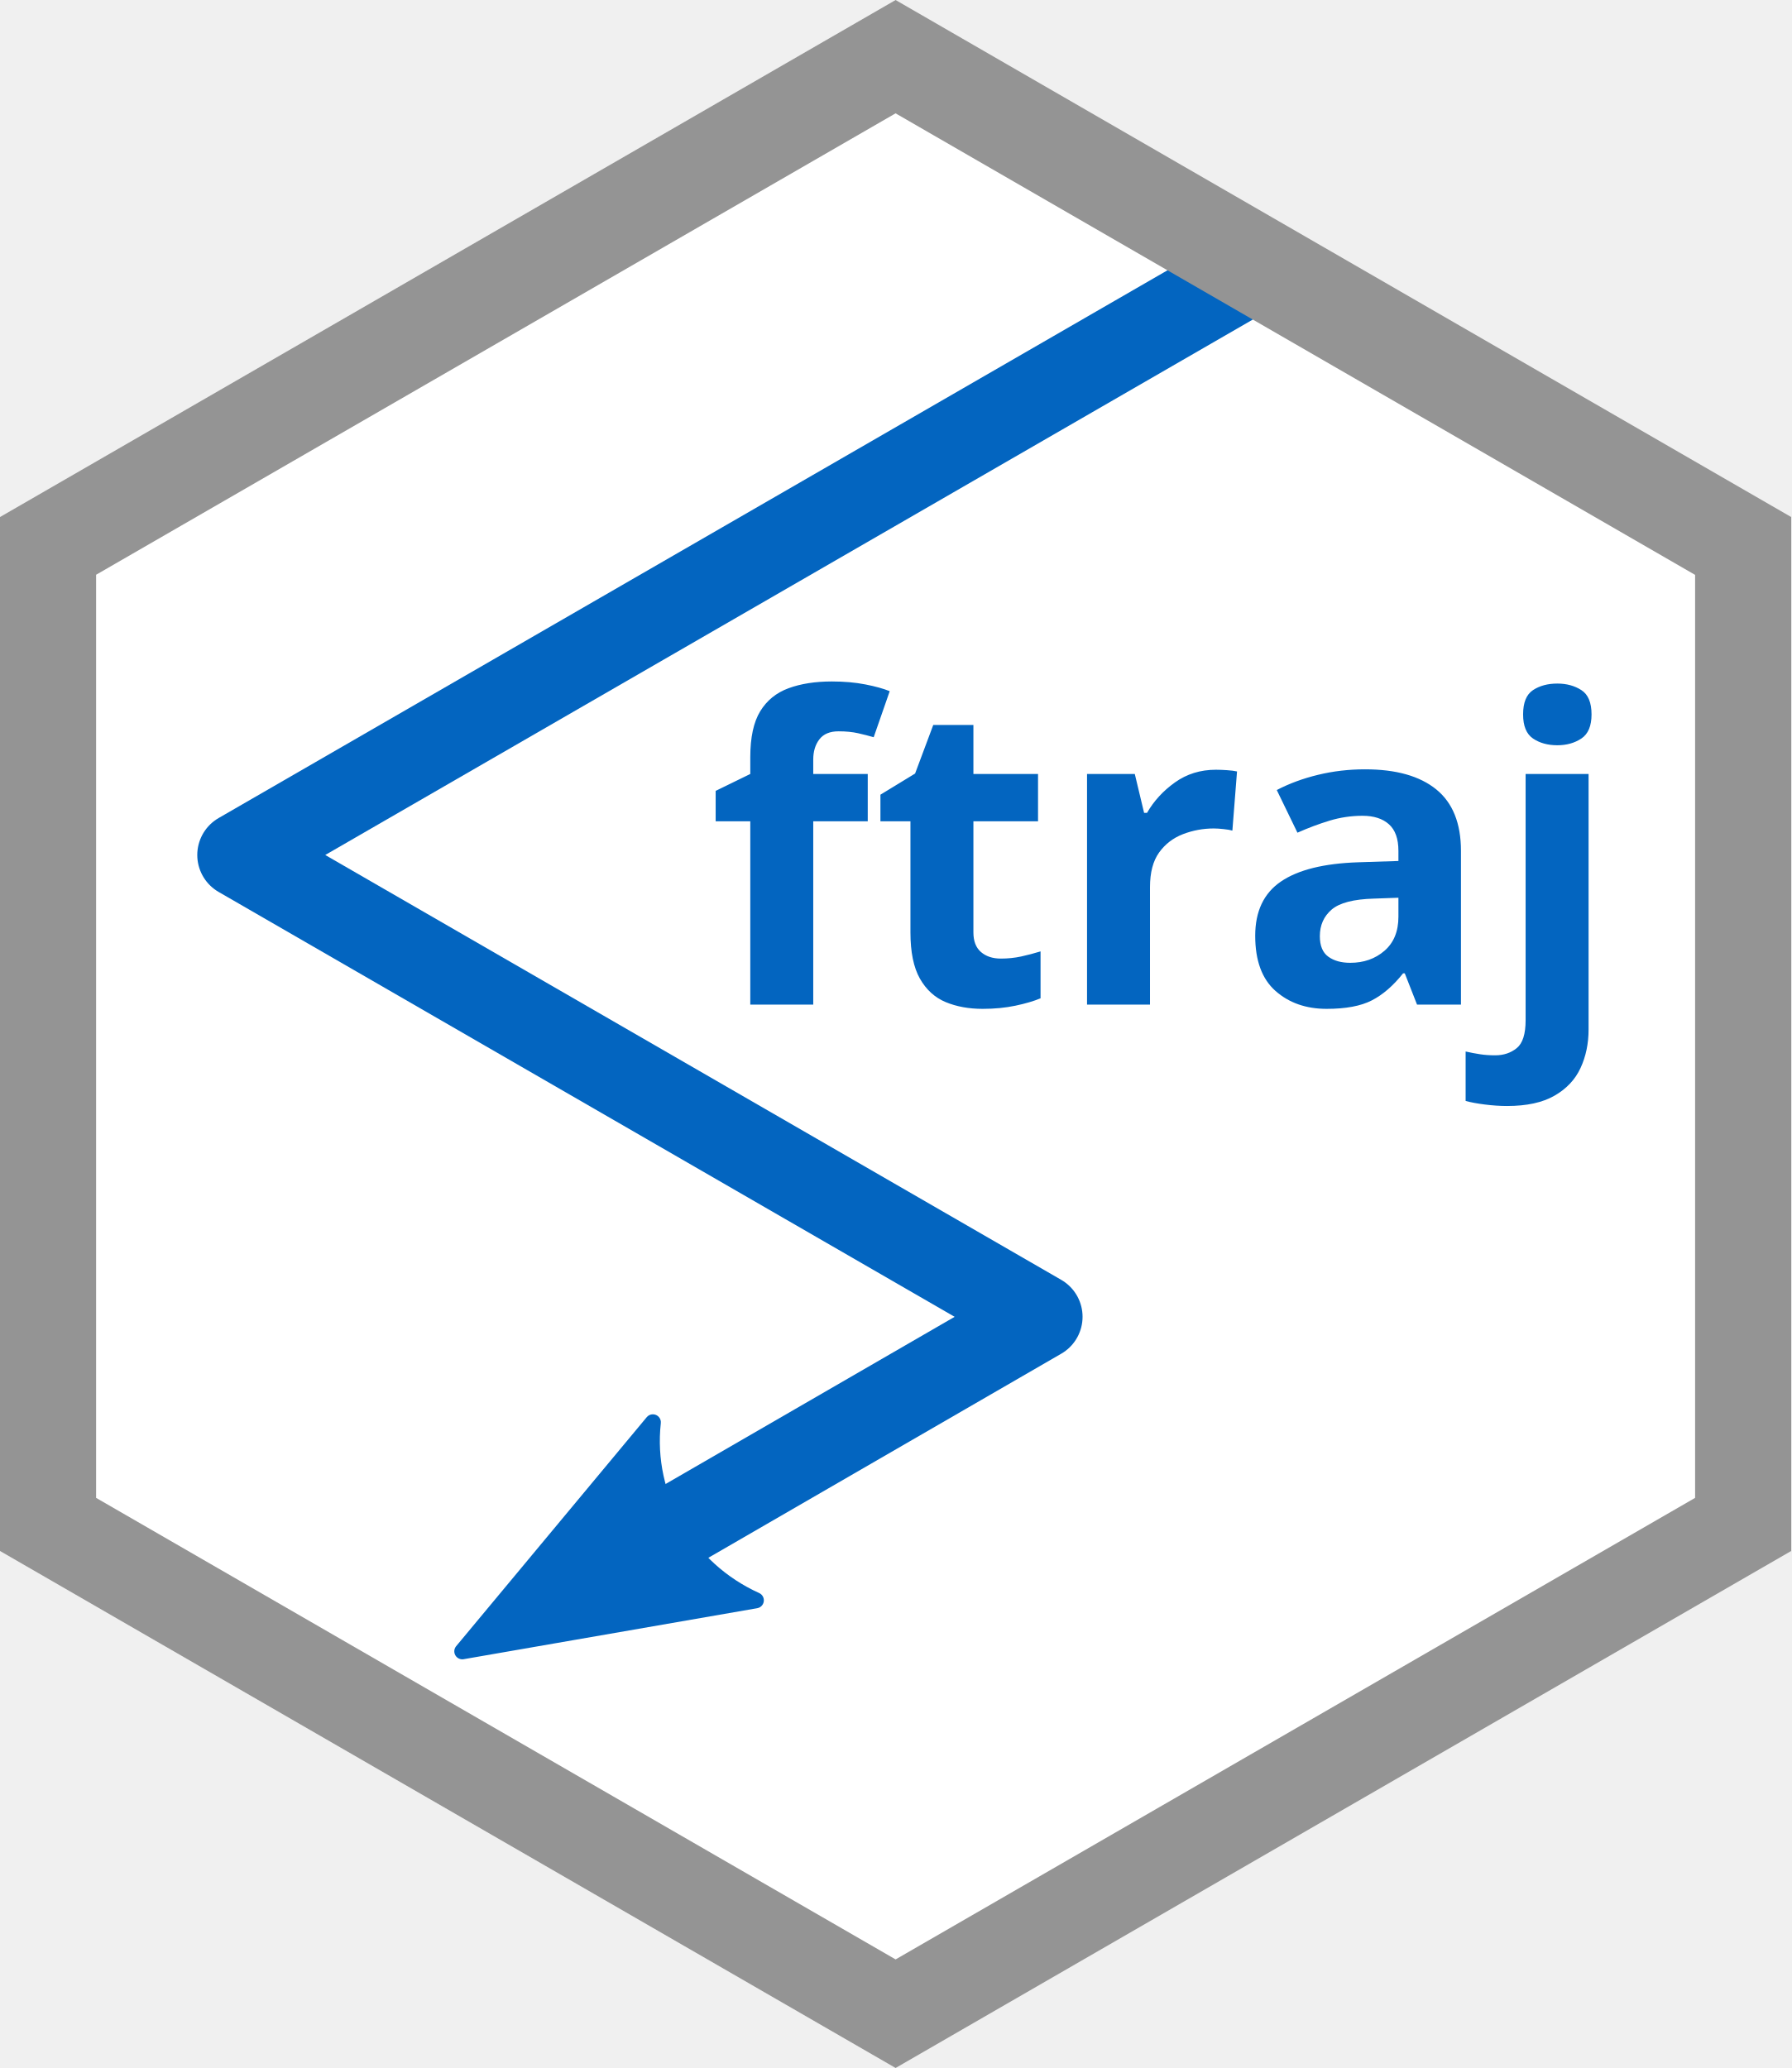
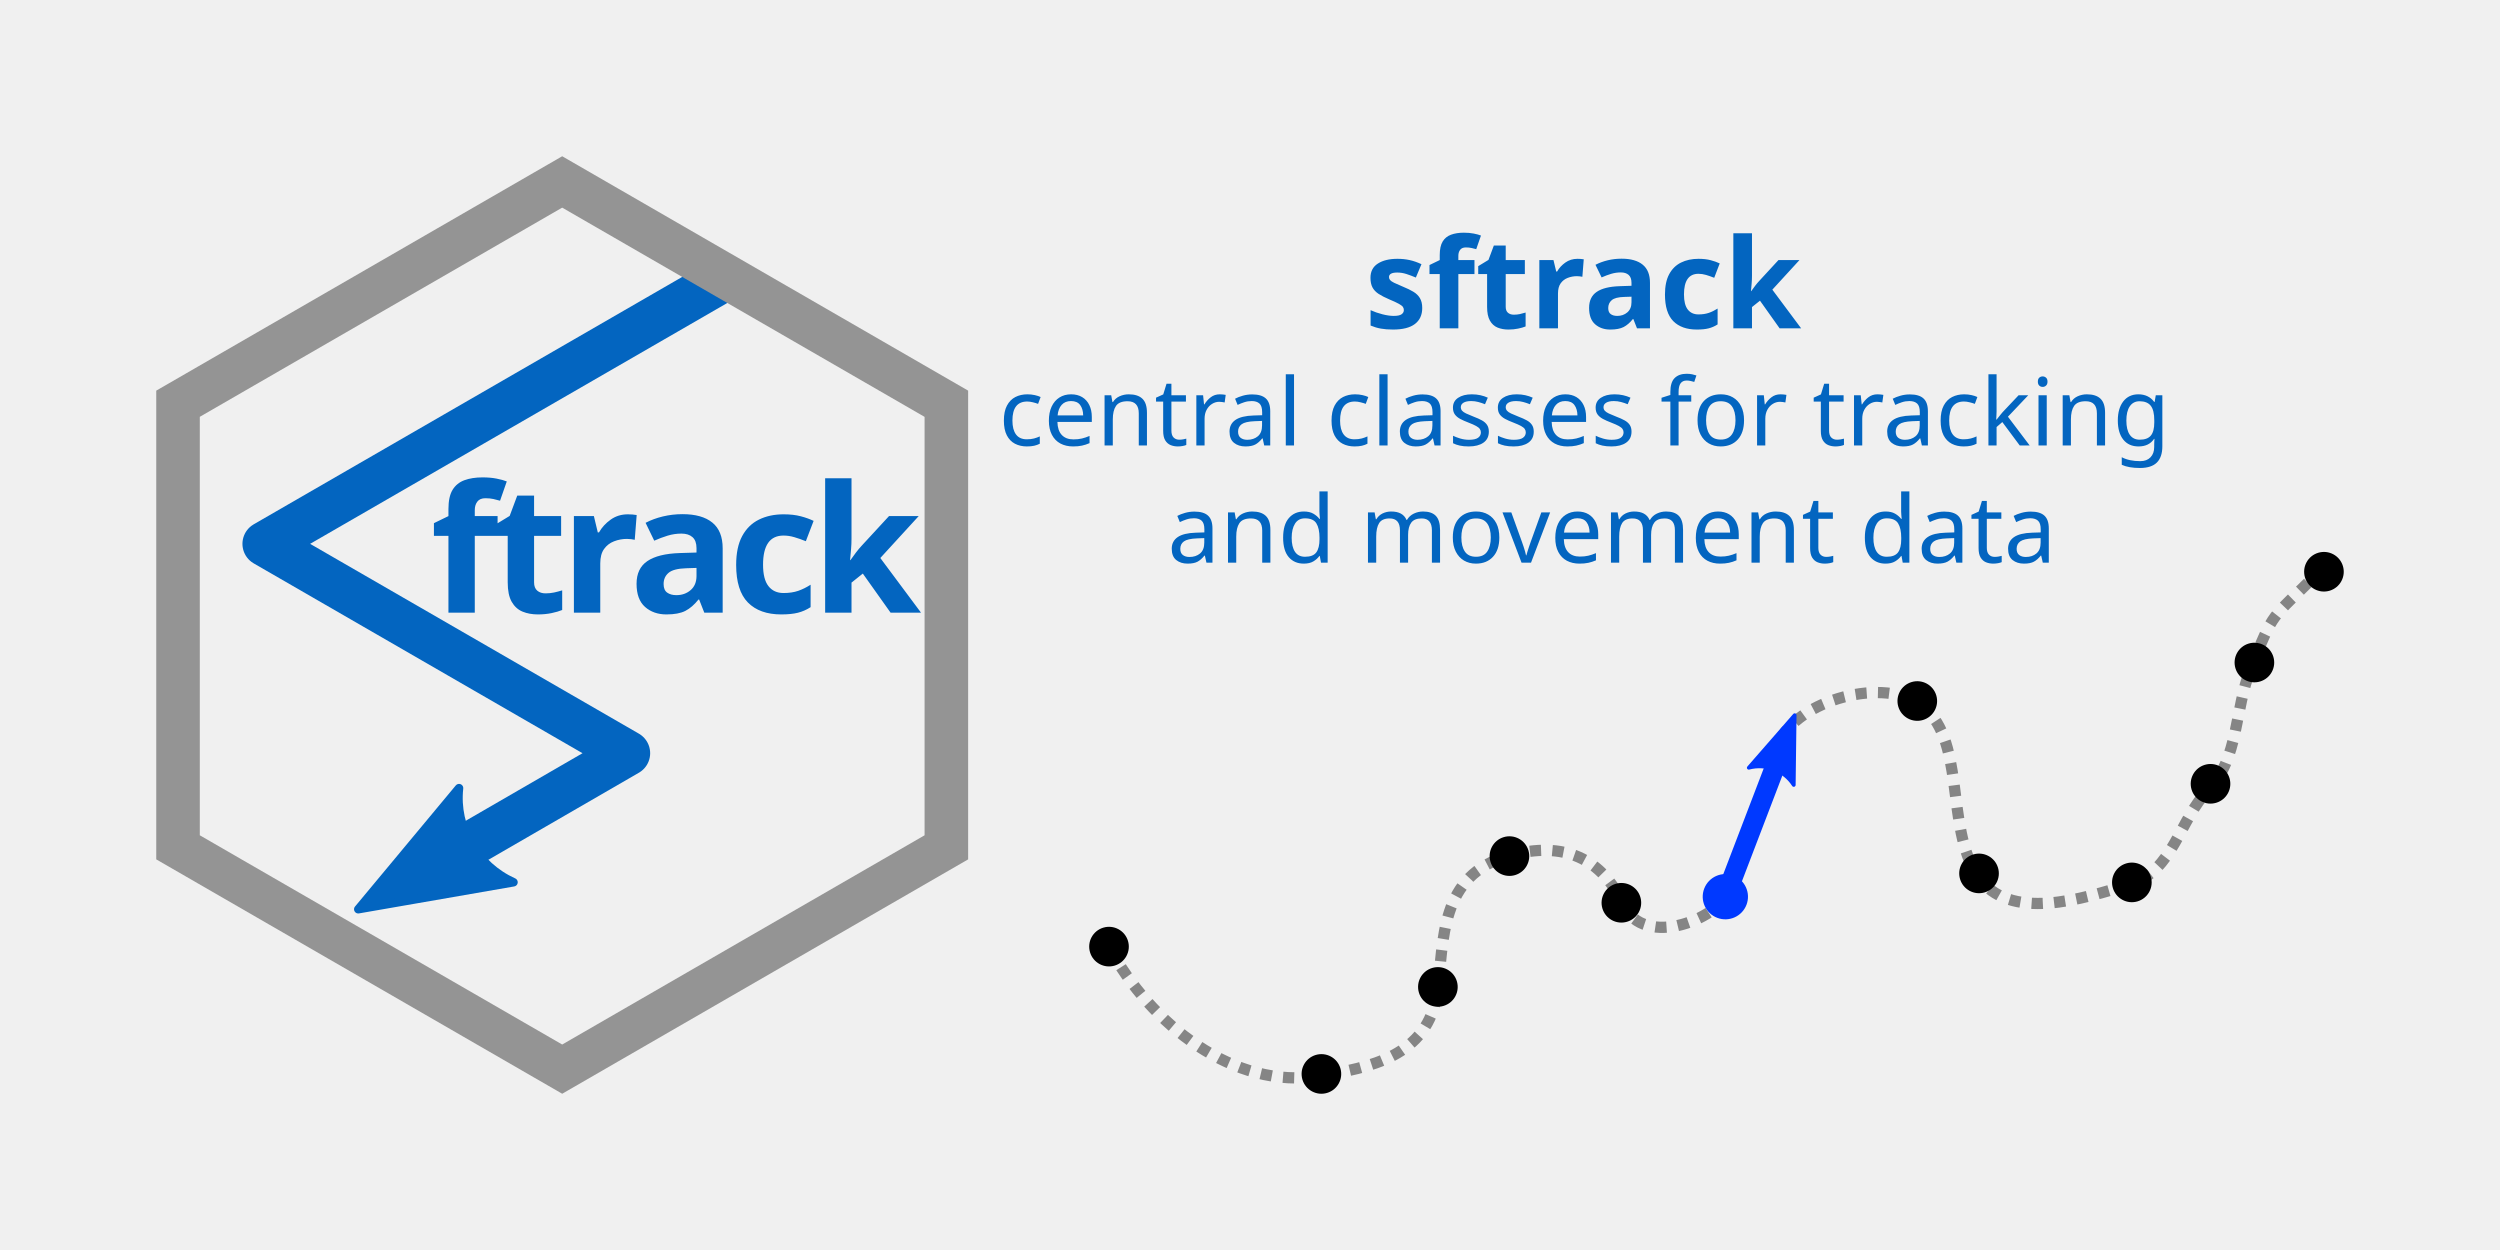
- <svg xmlns="http://www.w3.org/2000/svg" id="Layer_1" data-name="Layer 1" viewBox="0 0 734.82 848.51" version="1.1" width="734.82" height="848.51">
+ <svg xmlns="http://www.w3.org/2000/svg" id="Layer_1" data-name="Layer 1" viewBox="0 0 1280 640" version="1.1" width="1280" height="640">
  <defs id="defs4">
+     <marker orient="auto" refY="0" refX="0" id="Arrow2Send" style="overflow:visible">
+       <path id="path5488" style="fill:#0039ff;fill-opacity:1;fill-rule:evenodd;stroke:#0039ff;stroke-width:0.625;stroke-linejoin:round;stroke-opacity:1" d="M 8.719,4.034 -2.207,0.016 8.719,-4.002 c -1.745,2.372 -1.735,5.617 -6e-7,8.035 z" transform="matrix(-0.3,0,0,-0.3,0.69,0)" />
+     </marker>
    <marker orient="auto" refY="0" refX="0" id="marker4703" style="overflow:visible">
      <path id="path4701" style="fill:#0365c0;fill-opacity:1;fill-rule:evenodd;stroke:#0365c0;stroke-width:0.625;stroke-linejoin:round;stroke-opacity:1" d="M 8.719,4.034 -2.207,0.016 8.719,-4.002 c -1.745,2.372 -1.735,5.617 -6e-7,8.035 z" transform="matrix(0.3,0,0,0.3,-0.69,0)" />
    </marker>
    <marker orient="auto" refY="0" refX="0" id="marker7006" style="overflow:visible">
      <path id="path7004" style="fill:#000000;fill-opacity:1;fill-rule:evenodd;stroke:#000000;stroke-width:0.625;stroke-linejoin:round;stroke-opacity:1" d="M 8.719,4.034 -2.207,0.016 8.719,-4.002 c -1.745,2.372 -1.735,5.617 -6e-7,8.035 z" transform="matrix(0.3,0,0,0.3,-0.69,0)" />
    </marker>
    <marker orient="auto" refY="0" refX="0" id="marker6970" style="overflow:visible">
      <path id="path6968" style="fill:#000000;fill-opacity:1;fill-rule:evenodd;stroke:#000000;stroke-width:0.625;stroke-linejoin:round;stroke-opacity:1" d="M 8.719,4.034 -2.207,0.016 8.719,-4.002 c -1.745,2.372 -1.735,5.617 -6e-7,8.035 z" transform="matrix(0.3,0,0,0.3,-0.69,0)" />
    </marker>
    <marker orient="auto" refY="0" refX="0" id="Arrow2Mstart" style="overflow:visible">
      <path id="path4691" style="fill:#000000;fill-opacity:1;fill-rule:evenodd;stroke:#000000;stroke-width:0.625;stroke-linejoin:round;stroke-opacity:1" d="M 8.719,4.034 -2.207,0.016 8.719,-4.002 c -1.745,2.372 -1.735,5.617 -6e-7,8.035 z" transform="scale(0.6)" />
    </marker>
    <marker orient="auto" refY="0" refX="0" id="Arrow1Lstart" style="overflow:visible">
      <path id="path4667" d="M 0,0 5,-5 -12.5,0 5,5 Z" style="fill:#000000;fill-opacity:1;fill-rule:evenodd;stroke:#000000;stroke-width:1pt;stroke-opacity:1" transform="matrix(0.8,0,0,0.8,10,0)" />
    </marker>
    <style id="style2">.cls-1{fill:#f2f2f2;}.cls-2{fill:#fff;}.cls-3{fill:#e6b35a;}.cls-4{fill:#424242;}.cls-5{fill:#51a7f9;}.cls-6{fill:#a8d6ff;}.cls-7{fill:#0365c0;}.cls-8{fill:#164f86;}.cls-9{fill:#002452;}.cls-10{fill:#000643;}</style>
+     <marker orient="auto" refY="0" refX="0" id="marker6631" style="overflow:visible">
+       <path id="path6629" d="m -2.5,-1 c 0,2.76 -2.24,5 -5,5 -2.76,0 -5,-2.24 -5,-5 0,-2.76 2.24,-5 5,-5 2.76,0 5,2.24 5,5 z" style="fill:#0039ff;fill-opacity:1;fill-rule:evenodd;stroke:#0039ff;stroke-width:1pt;stroke-opacity:1" transform="matrix(0.2,0,0,0.2,1.48,0.2)" />
+     </marker>
+     <marker orient="auto" refY="0" refX="0" id="marker6641" style="overflow:visible">
+       <path id="path6639" style="fill:#0039ff;fill-opacity:1;fill-rule:evenodd;stroke:#0039ff;stroke-width:0.625;stroke-linejoin:round;stroke-opacity:1" d="M 8.719,4.034 -2.207,0.016 8.719,-4.002 c -1.745,2.372 -1.735,5.617 -6e-7,8.035 z" transform="matrix(-0.3,0,0,-0.3,0.69,0)" />
+     </marker>
  </defs>
-   <g id="layer2" style="display:inline">
-     <path class="cls-4" d="M 705.52,195.21 427.72,34.82 367.41,0 307.1,34.82 29.28,195.22 0,212.13 v 424.25 l 29.28,16.91 281.28,162.39 56.85,32.83 56.85,-32.83 281.26,-162.38 29.3,-16.92 V 212.13 Z" id="path4573" style="fill:#ffffff;fill-opacity:1" />
+   <g id="layer4" style="display:none">
+     <rect transform="translate(237.532,-449.5277)" style="display:inline;opacity:1;vector-effect:none;fill:#ffffff;fill-opacity:0.981;stroke:#000000;stroke-width:1;stroke-linecap:round;stroke-linejoin:round;stroke-miterlimit:4;stroke-dasharray:none;stroke-dashoffset:0;stroke-opacity:1;paint-order:markers stroke fill" id="rect4530" width="1279" height="639" x="-237.032" y="450.028" />
+     <rect y="80.5" x="80.5" height="479" width="1119" id="rect4540" style="display:inline;opacity:1;vector-effect:none;fill:none;fill-opacity:1;stroke:#000000;stroke-width:1;stroke-linecap:round;stroke-linejoin:round;stroke-miterlimit:4;stroke-dasharray:none;stroke-dashoffset:0;stroke-opacity:1;paint-order:markers stroke fill" />
  </g>
-   <g id="layer1">
-     <text xml:space="preserve" style="font-style:normal;font-variant:normal;font-weight:normal;font-stretch:normal;font-size:21.333px;line-height:12px;font-family:'Liberation Sans';-inkscape-font-specification:'Liberation Sans, Normal';font-variant-ligatures:normal;font-variant-caps:normal;font-variant-numeric:normal;font-feature-settings:normal;text-align:start;letter-spacing:0px;word-spacing:0px;writing-mode:lr-tb;text-anchor:start;fill:#0365c0;fill-opacity:1;stroke:none;stroke-width:1px;stroke-linecap:butt;stroke-linejoin:miter;stroke-opacity:1" x="290.126" y="412.203" id="text7076">
-       <tspan id="tspan7074" x="290.126" y="412.203" style="font-style:normal;font-variant:normal;font-weight:bold;font-stretch:normal;font-size:173.333px;font-family:Comfortaa;-inkscape-font-specification:Comfortaa;fill:#0365c0;fill-opacity:1">ftraj</tspan>
+   <g id="layer3" transform="translate(237.532,-449.5277)">
+     <text xml:space="preserve" style="font-style:normal;font-variant:normal;font-weight:normal;font-stretch:normal;font-size:53.333px;line-height:60px;font-family:'Liberation Sans';-inkscape-font-specification:'Liberation Sans, Normal';font-variant-ligatures:normal;font-variant-caps:normal;font-variant-numeric:normal;font-feature-settings:normal;text-align:center;letter-spacing:0px;word-spacing:0px;writing-mode:lr-tb;text-anchor:middle;display:inline;fill:#000000;fill-opacity:1;stroke:none;stroke-width:1px;stroke-linecap:butt;stroke-linejoin:miter;stroke-opacity:1" x="624.812" y="617.621" id="text4558">
+       <tspan id="tspan4556" x="624.812" y="617.621" style="font-style:normal;font-variant:normal;font-weight:bold;font-stretch:normal;font-size:64px;line-height:48px;font-family:Comfortaa;-inkscape-font-specification:Comfortaa;text-align:center;text-anchor:middle;fill:#0365c0;fill-opacity:1">sftrack</tspan>
+       <tspan x="631.843" y="677.621" style="font-style:normal;font-variant:normal;font-weight:normal;font-stretch:normal;font-size:48px;line-height:48px;font-family:Comfortaa;-inkscape-font-specification:Comfortaa;text-align:center;text-anchor:middle;fill:#0365c0;fill-opacity:1" id="tspan4566">central classes for tracking </tspan>
+       <tspan x="624.812" y="737.621" style="font-style:normal;font-variant:normal;font-weight:normal;font-stretch:normal;font-size:48px;line-height:48px;font-family:Comfortaa;-inkscape-font-specification:Comfortaa;text-align:center;text-anchor:middle;fill:#0365c0;fill-opacity:1" id="tspan4568">and movement data</tspan>
    </text>
-     <path id="path4699" d="M 230.529,653.702 426.608,540.281 98.429,350.806 506.529,115.189" style="fill:none;fill-rule:evenodd;stroke:#0365c0;stroke-width:35;stroke-linecap:round;stroke-linejoin:round;stroke-miterlimit:4;stroke-dasharray:none;stroke-dashoffset:250;stroke-opacity:1;marker-start:url(#marker4703)" />
-     <path style="display:inline;fill:#949494;fill-opacity:1" d="M 367.41,1.15e-4 -1.45e-4,212.131 v 424.25 l 367.41,212.129 367.41,-212.129 v -424.25 C 612.353,141.415 489.881,70.709 367.41,1.15e-4 Z m -0.01,46.504 327.996,189.373 V 614.584 L 367.41,803.957 39.424,614.584 V 235.828 Z" id="path4527-8" />
+     <g id="g6470" transform="matrix(1.163098,-0.3479226,0.3479226,1.163098,-352.5623,70.30645)" style="stroke-width:1.053">
+       <path id="path5142" d="m 335.059,843.492 c 7.121,35.546 33.056,72.686 69.486,77.181 20.647,2.548 46.069,5.409 57.474,-19.606 9.066,-19.886 14.744,-47.312 45.918,-46.541 23.525,0.581 36.901,12.253 39.915,33.778 2.862,20.44 38.144,17.837 46.961,4.899 l 34.115,-50.061 c 11.042,-16.204 49.735,-16.397 62.709,-0.473 15.506,19.032 -4.677,52.596 2.816,76.765 7.032,22.68 39.854,21.875 60.505,21.717 19.317,-0.148 27.566,-20.08 43.423,-28.903 15.841,-8.813 19.937,-29.074 31.38,-43.478 17.012,-21.415 13.718,-17.116 38.216,-30.392" style="display:inline;fill:none;fill-rule:evenodd;stroke:#858585;stroke-width:4.742;stroke-linecap:butt;stroke-linejoin:miter;stroke-miterlimit:4;stroke-dasharray:4.742, 4.742;stroke-dashoffset:0;stroke-opacity:1" />
+       <circle r="8.354" cy="842.942" cx="334.936" id="path5487" style="display:inline;opacity:1;vector-effect:none;fill:#000000;fill-opacity:1;stroke:none;stroke-width:4.742;stroke-linecap:butt;stroke-linejoin:miter;stroke-miterlimit:4;stroke-dasharray:none;stroke-dashoffset:0;stroke-opacity:1" />
+       <circle style="display:inline;opacity:1;vector-effect:none;fill:#000000;fill-opacity:1;stroke:none;stroke-width:4.742;stroke-linecap:butt;stroke-linejoin:miter;stroke-miterlimit:4;stroke-dasharray:none;stroke-dashoffset:0;stroke-opacity:1" id="circle5489" cx="405.367" cy="920.056" r="8.354" />
+       <circle r="8.354" cy="898.979" cx="462.946" id="circle5491" style="display:inline;opacity:1;vector-effect:none;fill:#000000;fill-opacity:1;stroke:none;stroke-width:4.742;stroke-linecap:butt;stroke-linejoin:miter;stroke-miterlimit:4;stroke-dasharray:none;stroke-dashoffset:0;stroke-opacity:1" />
+       <circle style="display:inline;opacity:1;vector-effect:none;fill:#000000;fill-opacity:1;stroke:none;stroke-width:4.742;stroke-linecap:butt;stroke-linejoin:miter;stroke-miterlimit:4;stroke-dasharray:none;stroke-dashoffset:0;stroke-opacity:1" id="circle5493" cx="507.672" cy="854.766" r="8.354" />
+       <circle r="8.354" cy="887.154" cx="547.258" id="circle5495" style="display:inline;opacity:1;vector-effect:none;fill:#000000;fill-opacity:1;stroke:none;stroke-width:4.742;stroke-linecap:butt;stroke-linejoin:miter;stroke-miterlimit:4;stroke-dasharray:none;stroke-dashoffset:0;stroke-opacity:1" />
+       <circle style="display:inline;opacity:1;vector-effect:none;fill:#000000;fill-opacity:1;stroke:none;stroke-width:4.742;stroke-linecap:butt;stroke-linejoin:miter;stroke-miterlimit:4;stroke-dasharray:none;stroke-dashoffset:0;stroke-opacity:1" id="circle5501" cx="691.205" cy="841.4" r="8.354" />
+       <circle r="8.354" cy="918.514" cx="695.318" id="circle5503" style="display:inline;opacity:1;vector-effect:none;fill:#000000;fill-opacity:1;stroke:none;stroke-width:4.742;stroke-linecap:butt;stroke-linejoin:miter;stroke-miterlimit:4;stroke-dasharray:none;stroke-dashoffset:0;stroke-opacity:1" />
+       <circle style="display:inline;opacity:1;vector-effect:none;fill:#000000;fill-opacity:1;stroke:none;stroke-width:4.742;stroke-linecap:butt;stroke-linejoin:miter;stroke-miterlimit:4;stroke-dasharray:none;stroke-dashoffset:0;stroke-opacity:1" id="circle5505" cx="755.981" cy="940.62" r="8.354" />
+       <circle r="8.354" cy="910.289" cx="799.679" id="circle5507" style="display:inline;opacity:1;vector-effect:none;fill:#000000;fill-opacity:1;stroke:none;stroke-width:4.742;stroke-linecap:butt;stroke-linejoin:miter;stroke-miterlimit:4;stroke-dasharray:none;stroke-dashoffset:0;stroke-opacity:1" />
+       <circle style="display:inline;opacity:1;vector-effect:none;fill:#000000;fill-opacity:1;stroke:none;stroke-width:4.742;stroke-linecap:butt;stroke-linejoin:miter;stroke-miterlimit:4;stroke-dasharray:none;stroke-dashoffset:0;stroke-opacity:1" id="circle5509" cx="832.067" cy="866.59" r="8.354" />
+       <circle r="8.354" cy="838.315" cx="871.139" id="circle5511" style="display:inline;opacity:1;vector-effect:none;fill:#000000;fill-opacity:1;stroke:none;stroke-width:4.742;stroke-linecap:butt;stroke-linejoin:miter;stroke-miterlimit:4;stroke-dasharray:none;stroke-dashoffset:0;stroke-opacity:1" />
+       <path id="path6589" d="m 590.105,897.129 42.921,-55.772" style="display:inline;opacity:1;vector-effect:none;fill:none;fill-opacity:1;fill-rule:evenodd;stroke:#0039ff;stroke-width:8.424;stroke-linecap:butt;stroke-linejoin:miter;stroke-miterlimit:4;stroke-dasharray:none;stroke-dashoffset:0;stroke-opacity:1;marker-start:url(#marker6631);marker-end:url(#Arrow2Send)" />
+     </g>
+   </g>
+   <g id="layer2" style="display:none" transform="translate(237.532,-449.5277)">
+     <path class="cls-4" d="M 241.579,639.958 84.428,549.225 50.311,529.528 16.194,549.225 l -157.162,90.738 -16.564,9.566 V 889.526 l 16.564,9.566 159.119,91.864 32.16,18.572 32.16,-18.572 159.108,-91.858 16.575,-9.572 V 649.529 Z" id="path4573" style="display:inline;fill:#ffffff;fill-opacity:1;stroke-width:0.66" />
+   </g>
+   <g id="layer1" style="display:inline" transform="translate(237.532,-449.5277)">
+     <g id="g4619" transform="matrix(0.8571431,0,0,0.8571431,11.7812,109.9323)" style="stroke-width:1.167">
+       <text id="text7076" y="762.148" x="-33.776" style="font-style:normal;font-variant:normal;font-weight:normal;font-stretch:normal;font-size:13px;line-height:7.312px;font-family:'Liberation Sans';-inkscape-font-specification:'Liberation Sans, Normal';font-variant-ligatures:normal;font-variant-caps:normal;font-variant-numeric:normal;font-feature-settings:normal;text-align:start;letter-spacing:0px;word-spacing:0px;writing-mode:lr-tb;text-anchor:start;fill:#0365c0;fill-opacity:1;stroke:none;stroke-width:0.711px;stroke-linecap:butt;stroke-linejoin:miter;stroke-opacity:1" xml:space="preserve">
+         <tspan style="font-style:normal;font-variant:normal;font-weight:bold;font-stretch:normal;font-size:105.625px;font-family:Comfortaa;-inkscape-font-specification:Comfortaa;letter-spacing:-4.617px;fill:#0365c0;fill-opacity:1;stroke-width:0.711px" y="762.148" x="-33.776" id="tspan7074" dx="0">ftrack</tspan>
+       </text>
+       <path style="fill:none;fill-rule:evenodd;stroke:#0365c0;stroke-width:26.949;stroke-linecap:round;stroke-linejoin:round;stroke-miterlimit:4;stroke-dasharray:none;stroke-dashoffset:250;stroke-opacity:1;marker-start:url(#marker4703)" d="M -45.388,920.959 84.021,846.102 -132.571,721.053 136.767,565.55" id="path4699" />
+       <path id="path4527-8" d="M 44.952,489.528 -197.532,629.53 V 909.527 L 44.952,1049.528 287.435,909.527 V 629.53 C 206.609,582.859 125.78,536.194 44.952,489.528 Z m -0.007,30.692 216.471,124.983 V 895.141 L 44.952,1020.124 -171.513,895.141 V 645.17 Z" style="display:inline;fill:#949494;fill-opacity:1;stroke-width:0.77" />
+     </g>
  </g>
</svg>
